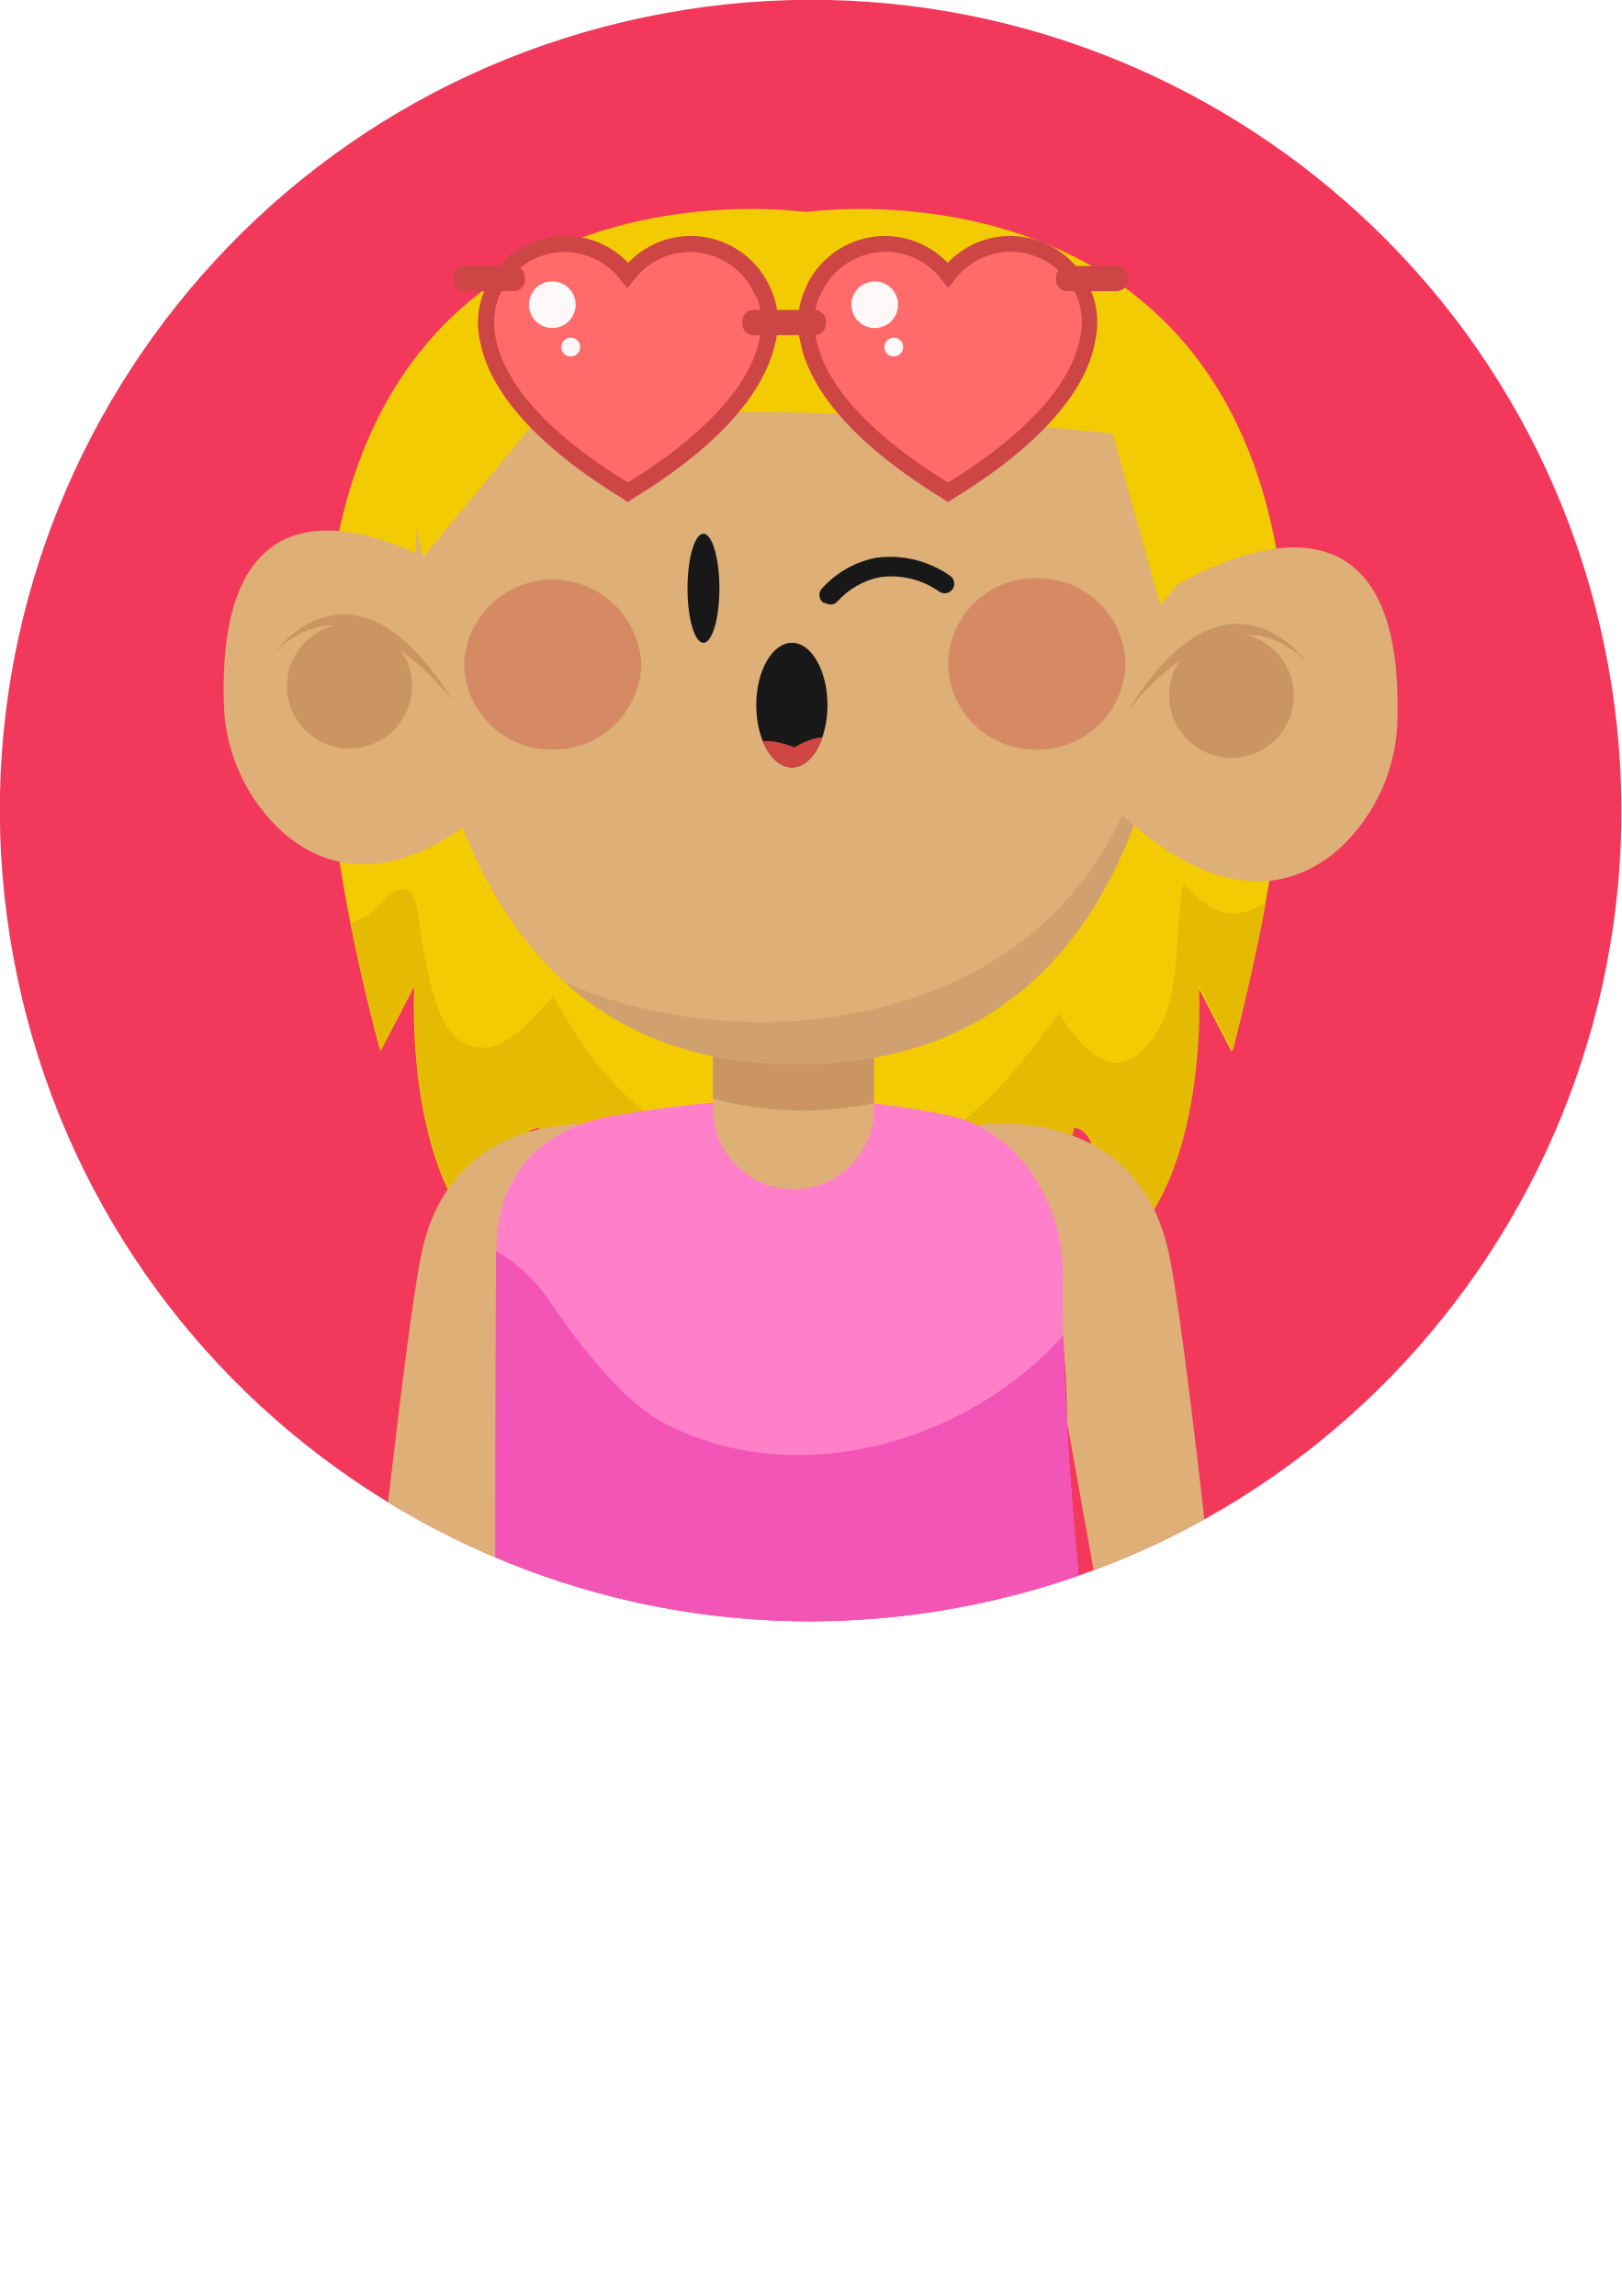
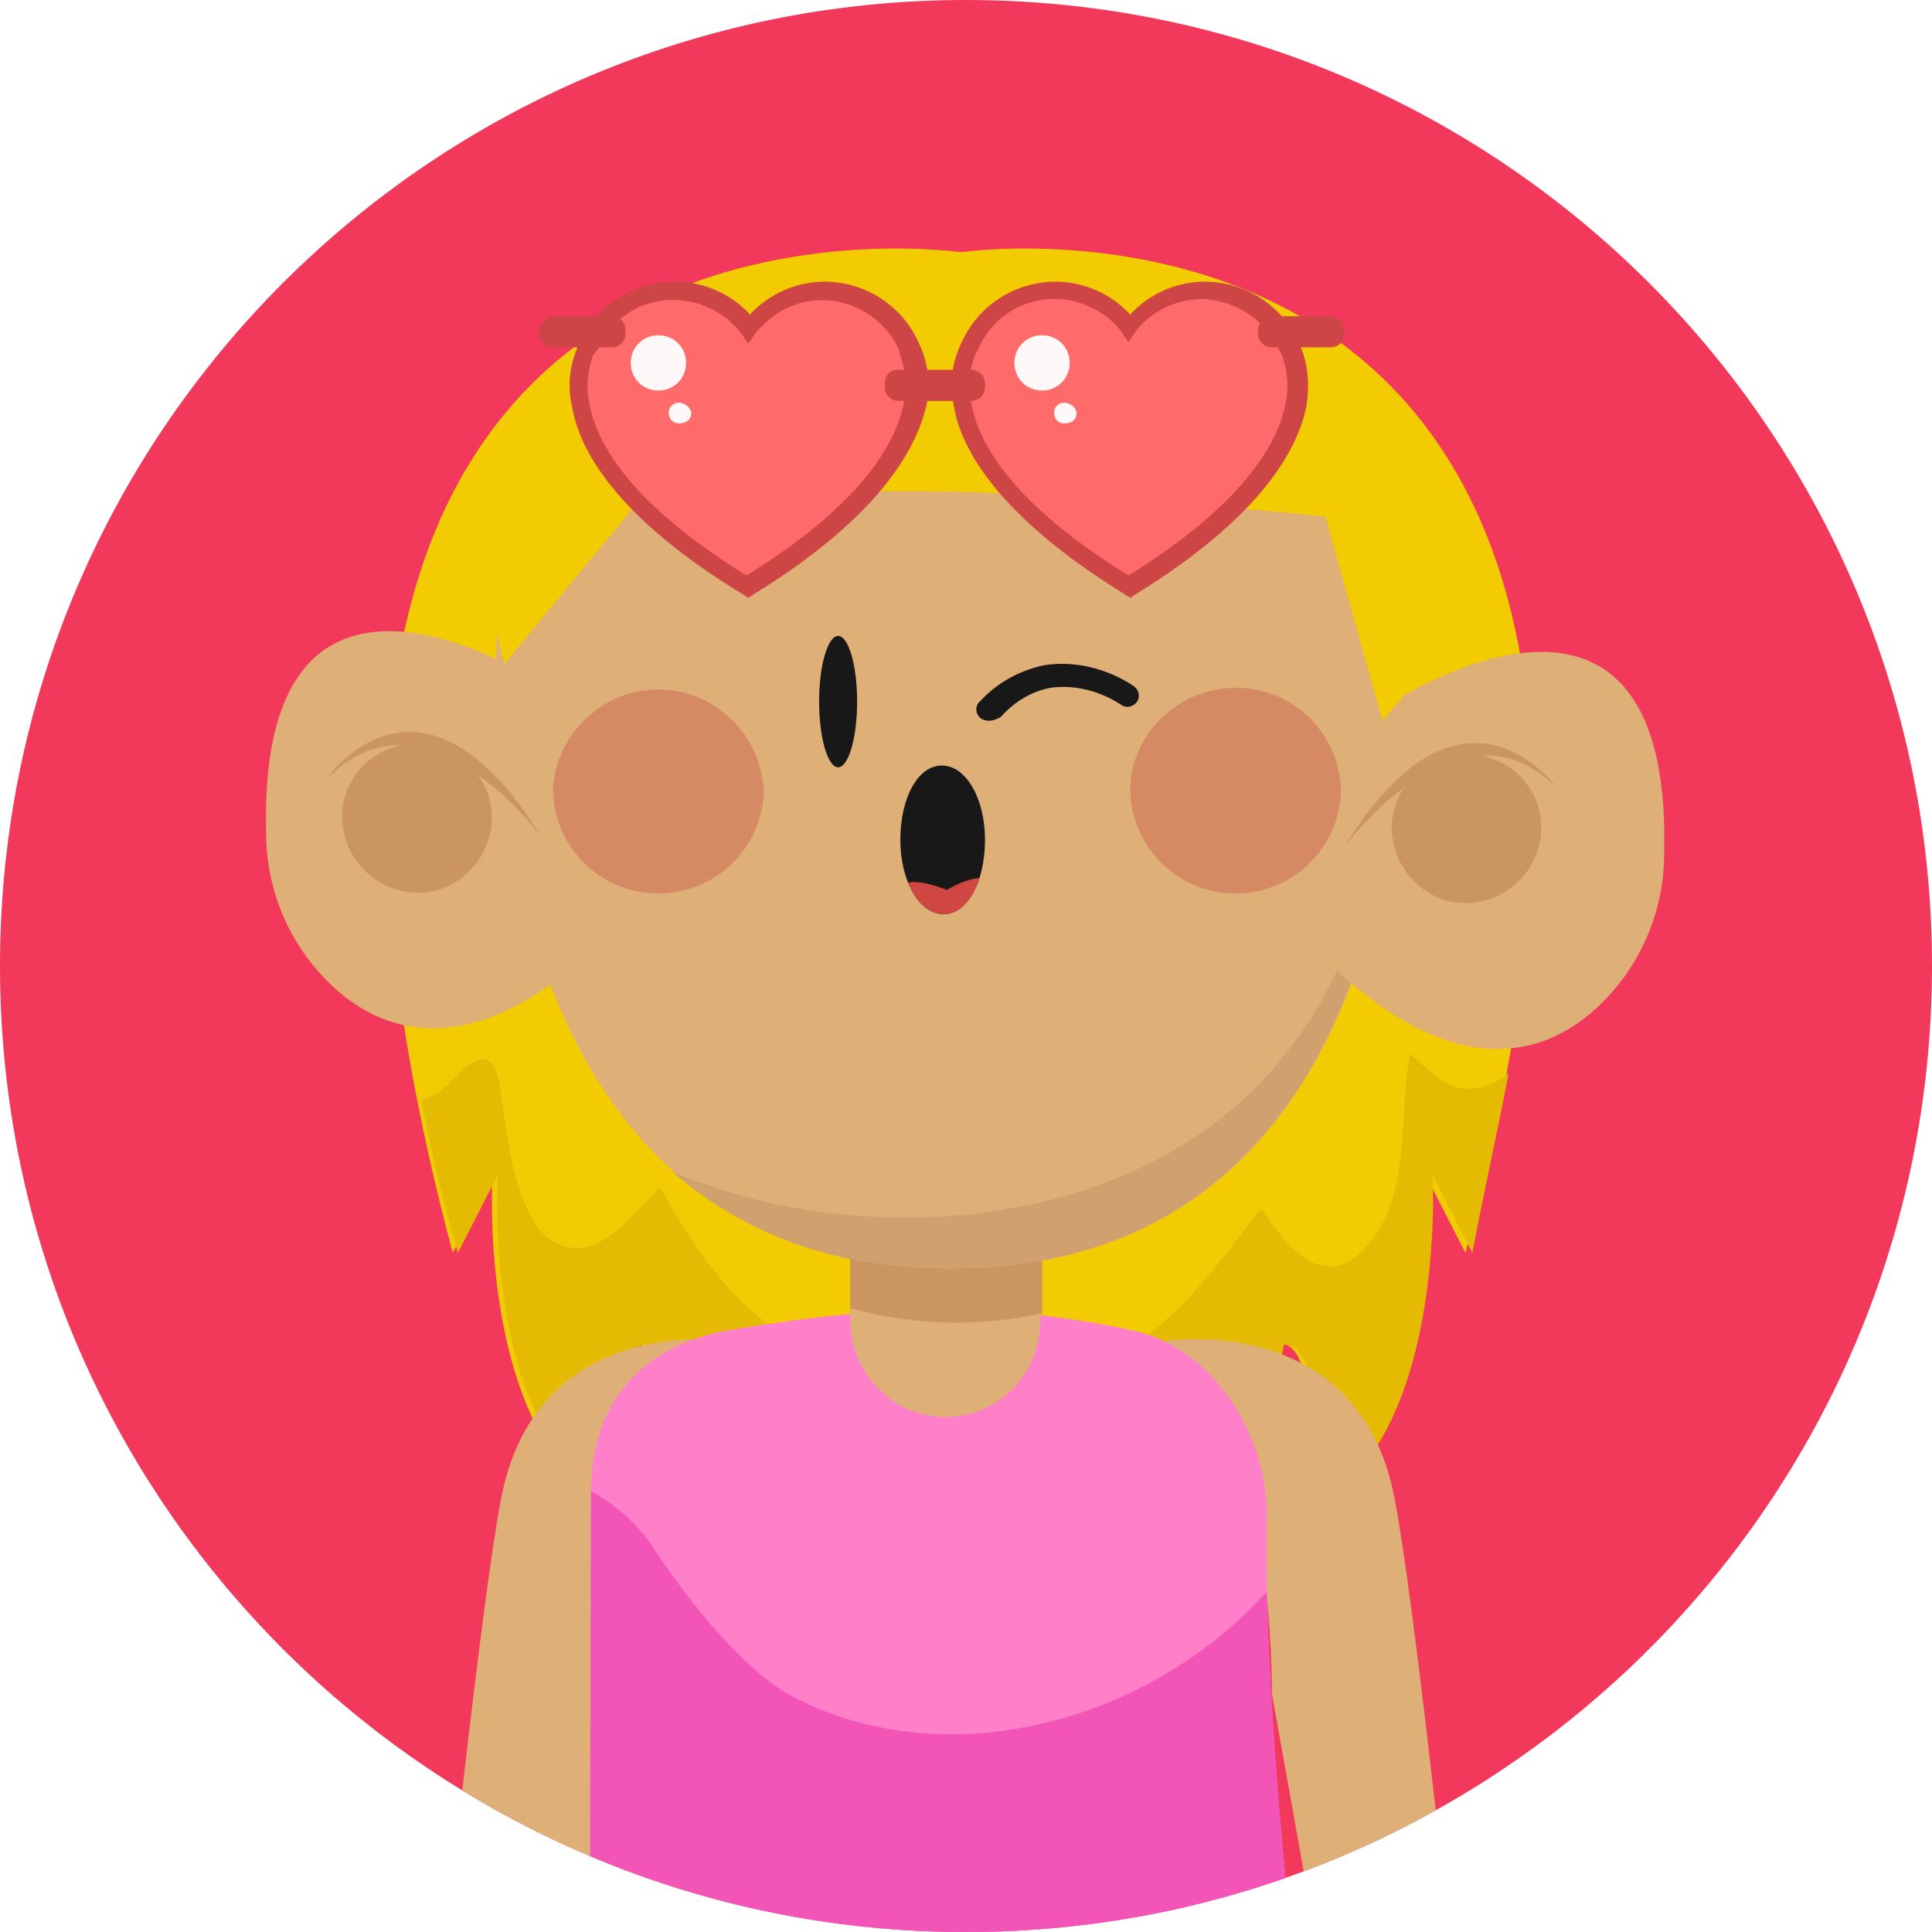
- <svg xmlns="http://www.w3.org/2000/svg" viewBox="0 0 111.78 158.31">
-   <defs>
-     <style>.cls-1{fill:none;}.cls-2{clip-path:url(#clip-path);}.cls-3{fill:#f2395b;}.cls-4{fill:#f2cb03;}.cls-5{fill:#e5ba03;}.cls-6{fill:#deaf76;}.cls-7{fill:#ff7fc9;}.cls-8{fill:#ca9561;}.cls-9{fill:#d0a16f;}.cls-10{fill:#d68a64;}.cls-11{fill:#f255b6;}.cls-12{fill:#181818;}.cls-13{clip-path:url(#clip-path-2);}.cls-14{fill:#d04642;}.cls-15{fill:#ff6b6b;}.cls-16{fill:#ce4545;}.cls-17{fill:#fff8f8;}</style>
-     <clipPath id="clip-path">
-       <circle class="cls-1" cx="55.89" cy="55.89" r="55.89" transform="translate(-10.3 12.69) rotate(-11.87)" />
-     </clipPath>
-     <clipPath id="clip-path-2">
-       <path class="cls-1" d="M52.14,48.62c0,2.37,1.1,4.29,2.46,4.29s2.45-1.92,2.45-4.29-1.1-4.3-2.45-4.3S52.14,46.25,52.14,48.62Z" />
-     </clipPath>
-   </defs>
-   <g id="Layer_2" data-name="Layer 2">
+ <svg xmlns="http://www.w3.org/2000/svg" xmlns:xlink="http://www.w3.org/1999/xlink" version="1.1" id="Layer_1" x="0px" y="0px" viewBox="0 0 111.8 111.8" style="enable-background:new 0 0 111.8 111.8;" xml:space="preserve">
+   <style type="text/css">
+ 	.st0{clip-path:url(#SVGID_2_);}
+ 	.st1{fill:#F2395B;}
+ 	.st2{fill:#F2CB03;}
+ 	.st3{fill:#E5BA03;}
+ 	.st4{fill:#DEAF76;}
+ 	.st5{fill:#FF7FC9;}
+ 	.st6{fill:#CA9561;}
+ 	.st7{fill:#D0A16F;}
+ 	.st8{fill:#D68A64;}
+ 	.st9{fill:#F255B6;}
+ 	.st10{fill:#181818;}
+ 	.st11{clip-path:url(#SVGID_4_);}
+ 	.st12{fill:#D04642;}
+ 	.st13{fill:#FF6B6B;}
+ 	.st14{fill:#CE4545;}
+ 	.st15{fill:#FFF8F8;}
+ </style>
+   <g>
    <g id="OBJECTS">
-       <g class="cls-2">
-         <circle class="cls-3" cx="55.89" cy="55.89" r="55.89" transform="translate(-10.3 12.69) rotate(-11.87)" />
-         <path class="cls-4" d="M55.56,14.62C55,14.55,9,8.08,26.22,72.48L28.56,68s-.95,15.94,7.59,19.55c0,0-2.09-9.62,1-9.77A22.18,22.18,0,0,0,54.63,95.4H56.5A22.18,22.18,0,0,0,74,77.75c3,.15.94,9.77.94,9.77C83.51,83.91,82.57,68,82.57,68l2.34,4.51C102.17,8.08,56.09,14.55,55.56,14.62Z" />
-         <path class="cls-5" d="M87.3,62.1a3.44,3.44,0,0,1-2.5.88c-1.33-.11-2.24-1.15-3.21-2-.73,3.63.06,8.16-2.47,11.1-2.39,2.77-4.69.11-6.09-2.19-2.46,3.15-4.81,6.58-8.44,8.49s-8,1.84-12.05,1.37c-7.23-.83-11.07-5-14.39-11.05-1.38,1.44-3.09,3.69-5.13,3.53s-2.74-2.34-3.21-3.9a35.43,35.43,0,0,1-.83-4.2c-.21-1.17-.21-3.32-1.64-2.73-.74.31-1.35,1.32-2.08,1.76a4.86,4.86,0,0,1-1.05.46c.55,2.78,1.23,5.71,2.06,8.81l2.34-4.52s-.95,15.94,7.59,19.56c0,0-2.09-9.62.95-9.78A22.18,22.18,0,0,0,54.67,95.35h1.88A22.16,22.16,0,0,0,74.07,77.7c3,.16,1,9.78,1,9.78,8.54-3.62,7.6-19.56,7.6-19.56L85,72.44C85.94,68.76,86.71,65.33,87.3,62.1Z" />
-         <path class="cls-6" d="M67.38,77.58s11.15-1.77,13.27,9.14,7.72,69.92,7.72,69.92l-4,1.67L73.56,98S73.84,81.68,67.38,77.58Z" />
-         <path class="cls-6" d="M42.25,77.58S31.09,75.81,29,86.72s-7.72,69.92-7.72,69.92l4,1.67L36.07,98S35.79,81.68,42.25,77.58Z" />
-         <path class="cls-7" d="M42.56,76.88c5.66-.89,13.39-2,23,.07,4.6,1,7.77,6.08,7.71,10.79-.15,10.43,1.59,28.12,2.69,32.74,2.2,9.17-8.85,12.17-20.87,11.54S34.4,132,34.23,120.79c-.16-10.16,0-13.6,0-34.53C34.18,81,37.34,77.71,42.56,76.88Z" />
-         <path class="cls-6" d="M54.71,82h0a5.56,5.56,0,0,0,5.55-5.55V68.67A2.24,2.24,0,0,0,58,66.43H51.39a2.23,2.23,0,0,0-2.23,2.24v7.81A5.55,5.55,0,0,0,54.71,82Z" />
-         <path class="cls-8" d="M49.16,75.75v-5.6h11.1v5.91A23.94,23.94,0,0,1,49.16,75.75Z" />
-         <path class="cls-6" d="M81.09,36.87s2.55,36.66-26.28,36.49S28.75,35.54,28.75,35.54,28.59,19,57.42,18.34A23.68,23.68,0,0,1,77.61,28.45,21.7,21.7,0,0,1,81.09,36.87Z" />
-         <path class="cls-9" d="M70.8,64.63c6.13-4.86,9.08-12.49,9.23-20.08A70.32,70.32,0,0,0,78.29,29.9a17.07,17.07,0,0,1,2.82,7s2.54,36.66-26.28,36.49c-7,0-12.1-2.27-15.87-5.62C49.12,72.12,62.39,71.31,70.8,64.63Z" />
-         <path class="cls-6" d="M80.35,40.82s16.46-11,16,8.63a12.44,12.44,0,0,1-4.08,9.13c-3.35,2.9-9,4.26-17.23-4.7Z" />
-         <path class="cls-8" d="M89.14,48.72a4.3,4.3,0,1,1-3.48-5A4.32,4.32,0,0,1,89.14,48.72Z" />
-         <path class="cls-8" d="M77.75,49.05s6.7-9.07,12.31-3.42C90.06,45.63,84.58,37.89,77.75,49.05Z" />
-         <path class="cls-6" d="M31.43,39.65s-16.47-11-16,8.63a12.42,12.42,0,0,0,4.08,9.12c3.34,2.91,9,4.27,17.23-4.69Z" />
-         <path class="cls-8" d="M19.85,48.06a4.31,4.31,0,1,0,3.49-5A4.33,4.33,0,0,0,19.85,48.06Z" />
-         <path class="cls-8" d="M31.25,48.38S24.55,39.31,18.94,45C18.94,45,24.41,37.23,31.25,48.38Z" />
-         <path class="cls-10" d="M65.37,45.61a6,6,0,0,0,5.93,6.07,6.05,6.05,0,0,0,6.29-5.75,6,6,0,0,0-5.93-6.06,6,6,0,0,0-6.29,5.74" />
-         <path class="cls-10" d="M32,45.61a6,6,0,0,0,5.93,6.07,6.06,6.06,0,0,0,6.29-5.75A6.12,6.12,0,0,0,32,45.61" />
-         <path class="cls-11" d="M73.31,92.08C66.72,99.46,55,102.87,45.86,98.17c-3-1.55-6.25-5.89-8-8.5a11.06,11.06,0,0,0-3.66-3.41h0s-.13,24.37,0,34.53C34.4,132,43.08,131.39,55.1,132S78.17,129.65,76,120.48C75,116.45,73.57,102.5,73.31,92.08Z" />
-         <path class="cls-12" d="M47.4,40.56c0,2.08.49,3.76,1.1,3.76s1.1-1.68,1.1-3.76-.5-3.76-1.1-3.76S47.4,38.48,47.4,40.56Z" />
-         <path class="cls-12" d="M56.8,41.58a.65.65,0,0,1-.13-1,6.74,6.74,0,0,1,3.67-2.11,7.15,7.15,0,0,1,5.16,1.23.66.66,0,0,1,.17.93l0,0a.66.66,0,0,1-.9.17,5.74,5.74,0,0,0-4.13-1,5.36,5.36,0,0,0-2.91,1.68.65.65,0,0,1-.84.09Z" />
-         <path class="cls-12" d="M52.14,48.62c0,2.37,1.1,4.29,2.46,4.29s2.45-1.92,2.45-4.29-1.1-4.3-2.45-4.3S52.14,46.25,52.14,48.62Z" />
-         <g class="cls-13">
-           <path class="cls-14" d="M51.78,52.14s-.34-1.87,3-.61c0,0,2.57-1.68,3.46.17C58.23,51.7,55.79,54.27,51.78,52.14Z" />
+       <g>
+         <defs>
+           <circle id="SVGID_1_" cx="55.9" cy="55.9" r="55.9" />
+         </defs>
+         <clipPath id="SVGID_2_">
+           <use xlink:href="#SVGID_1_" style="overflow:visible;" />
+         </clipPath>
+         <g class="st0">
+           <circle class="st1" cx="55.9" cy="55.9" r="55.9" />
+           <path class="st2" d="M55.6,14.6C55,14.5,9,8.1,26.2,72.5l2.3-4.5c0,0-1,15.9,7.6,19.6c0,0-2.1-9.6,1-9.8      c1.7,8.9,8.6,15.9,17.5,17.6h1.9c8.9-1.8,15.8-8.7,17.5-17.7c3,0.2,0.9,9.8,0.9,9.8c8.6-3.6,7.6-19.5,7.6-19.5l2.3,4.5      C102.2,8.1,56.1,14.5,55.6,14.6z" />
+           <path class="st3" d="M87.3,62.1c-0.7,0.6-1.6,0.9-2.5,0.9c-1.3-0.1-2.2-1.2-3.2-2c-0.7,3.6,0.1,8.2-2.5,11.1      c-2.4,2.8-4.7,0.1-6.1-2.2c-2.5,3.2-4.8,6.6-8.4,8.5s-8,1.8-12,1.4c-7.2-0.8-11.1-5-14.4-11.1c-1.4,1.4-3.1,3.7-5.1,3.5      s-2.7-2.3-3.2-3.9c-0.4-1.4-0.6-2.8-0.8-4.2c-0.2-1.2-0.2-3.3-1.6-2.7c-0.7,0.3-1.4,1.3-2.1,1.8c-0.3,0.2-0.7,0.3-1,0.5      c0.5,2.8,1.2,5.7,2.1,8.8l2.3-4.5c0,0-1,15.9,7.6,19.6c0,0-2.1-9.6,1-9.8c1.7,8.9,8.6,15.9,17.5,17.7h1.9      c8.9-1.7,15.8-8.7,17.5-17.7c3,0.2,1,9.8,1,9.8c8.5-3.6,7.6-19.6,7.6-19.6l2.3,4.5C85.9,68.8,86.7,65.3,87.3,62.1z" />
+           <path class="st4" d="M67.4,77.6c0,0,11.2-1.8,13.3,9.1s7.7,69.9,7.7,69.9l-4,1.7L73.6,98C73.6,98,73.8,81.7,67.4,77.6z" />
+           <path class="st4" d="M42.3,77.6c0,0-11.2-1.8-13.3,9.1s-7.7,69.9-7.7,69.9l4,1.7L36.1,98C36.1,98,35.8,81.7,42.3,77.6z" />
+           <path class="st5" d="M42.6,76.9c5.7-0.9,13.4-2,23,0.1c4.6,1,7.8,6.1,7.7,10.8c-0.2,10.4,1.6,28.1,2.7,32.7      c2.2,9.2-8.8,12.2-20.9,11.5s-20.7,0-20.9-11.2c-0.2-10.2,0-13.6,0-34.5C34.2,81,37.3,77.7,42.6,76.9z" />
+           <path class="st4" d="M54.7,82L54.7,82c3.1,0,5.5-2.5,5.5-5.6v-7.8c0-1.2-1-2.2-2.2-2.2c0,0,0,0,0,0h-6.6c-1.2,0-2.2,1-2.2,2.2      c0,0,0,0,0,0v7.8C49.2,79.5,51.7,82,54.7,82z" />
+           <path class="st6" d="M49.2,75.7v-5.6h11.1v5.9C56.6,76.8,52.8,76.7,49.2,75.7z" />
+           <path class="st4" d="M81.1,36.9c0,0,2.6,36.7-26.3,36.5S28.8,35.5,28.8,35.5S28.6,19,57.4,18.3c8-0.3,15.6,3.5,20.2,10.1      C79.4,31,80.5,33.8,81.1,36.9z" />
+           <path class="st7" d="M70.8,64.6c6.1-4.9,9.1-12.5,9.2-20.1c-0.1-4.9-0.6-9.8-1.7-14.6c1.5,2.1,2.4,4.5,2.8,7      c0,0,2.5,36.7-26.3,36.5c-7,0-12.1-2.3-15.9-5.6C49.1,72.1,62.4,71.3,70.8,64.6z" />
+           <path class="st4" d="M80.3,40.8c0,0,16.5-11,16,8.6c0,3.5-1.5,6.8-4.1,9.1c-3.3,2.9-9,4.3-17.2-4.7L80.3,40.8z" />
+           <path class="st6" d="M89.1,48.7c-0.4,2.3-2.7,3.9-5,3.5c-2.3-0.4-3.9-2.7-3.5-5c0.4-2.3,2.6-3.9,5-3.5      C88,44.1,89.6,46.4,89.1,48.7z" />
+           <path class="st6" d="M77.8,49c0,0,6.7-9.1,12.3-3.4C90.1,45.6,84.6,37.9,77.8,49z" />
+           <path class="st4" d="M31.4,39.6c0,0-16.5-11-16,8.6c0,3.5,1.5,6.8,4.1,9.1c3.3,2.9,9,4.3,17.2-4.7L31.4,39.6z" />
+           <path class="st6" d="M19.9,48.1c0.4,2.3,2.7,3.9,5,3.5s3.9-2.7,3.5-5c-0.4-2.3-2.7-3.9-5-3.5C21,43.5,19.4,45.7,19.9,48.1z" />
+           <path class="st6" d="M31.3,48.4c0,0-6.7-9.1-12.3-3.4C18.9,45,24.4,37.2,31.3,48.4z" />
+           <path class="st8" d="M65.4,45.6c0,3.3,2.6,6,5.9,6.1c0,0,0,0,0,0c3.3,0.1,6.1-2.4,6.3-5.8c0-3.3-2.6-6-5.9-6.1      C68.4,39.7,65.5,42.3,65.4,45.6C65.4,45.6,65.4,45.6,65.4,45.6" />
+           <path class="st8" d="M32,45.6c0,3.3,2.6,6,5.9,6.1c0,0,0,0,0,0c3.3,0.1,6.1-2.4,6.3-5.8c-0.1-3.4-2.9-6.1-6.3-6      C34.8,40,32.2,42.5,32,45.6" />
+           <path class="st9" d="M73.3,92.1c-6.6,7.4-18.3,10.8-27.4,6.1c-3-1.6-6.3-5.9-8-8.5c-0.9-1.4-2.2-2.6-3.7-3.4l0,0      c0,0-0.1,24.4,0,34.5c0.2,11.2,8.9,10.6,20.9,11.2s23.1-2.4,20.9-11.5C75,116.4,73.6,102.5,73.3,92.1z" />
+           <path class="st10" d="M47.4,40.6c0,2.1,0.5,3.8,1.1,3.8s1.1-1.7,1.1-3.8s-0.5-3.8-1.1-3.8S47.4,38.5,47.4,40.6z" />
+           <path class="st10" d="M56.8,41.6c-0.3-0.2-0.4-0.6-0.2-0.9c0,0,0.1-0.1,0.1-0.1c1-1.1,2.3-1.8,3.7-2.1c1.8-0.3,3.7,0.2,5.2,1.2      c0.3,0.2,0.4,0.6,0.2,0.9c0,0,0,0,0,0l0,0c-0.2,0.3-0.6,0.4-0.9,0.2c-1.2-0.8-2.7-1.2-4.1-1c-1.1,0.2-2.1,0.8-2.9,1.7      C57.5,41.7,57.2,41.8,56.8,41.6L56.8,41.6z" />
+           <path class="st10" d="M52.1,48.6c0,2.4,1.1,4.3,2.5,4.3S57,51,57,48.6s-1.1-4.3-2.5-4.3S52.1,46.2,52.1,48.6z" />
+           <g>
+             <defs>
+               <path id="SVGID_3_" d="M52.1,48.6c0,2.4,1.1,4.3,2.5,4.3S57,51,57,48.6s-1.1-4.3-2.5-4.3S52.1,46.2,52.1,48.6z" />
+             </defs>
+             <clipPath id="SVGID_4_">
+               <use xlink:href="#SVGID_3_" style="overflow:visible;" />
+             </clipPath>
+             <g class="st11">
+               <path class="st12" d="M51.8,52.1c0,0-0.3-1.9,3-0.6c0,0,2.6-1.7,3.5,0.2C58.2,51.7,55.8,54.3,51.8,52.1z" />
+             </g>
+           </g>
+           <path class="st2" d="M81.2,40.3L80,41.7l-3.3-11.8c0,0-25.3-2.8-36.5-0.7L39,26.5l-0.9,3.4l-1.3-0.7l-7.6,9.2      c0,0-8.4-24.9,27.3-23.8S81.2,40.3,81.2,40.3z" />
+           <path class="st13" d="M52.5,20L52.5,20c-1.3-2.7-4.5-3.9-7.2-2.7c-0.8,0.4-1.5,0.9-2.1,1.7c-1.8-2.4-5.2-2.9-7.6-1.1      C35,18.4,34.4,19.2,34,20l0,0c-0.5,1-0.6,2.2-0.4,3.4l0,0c0.5,2.5,2.6,6.3,9.7,10.6l0,0c7.1-4.3,9.2-8,9.7-10.6l0,0      C53.2,22.2,53.1,21,52.5,20z" />
+           <path class="st14" d="M43.6,34.4l-0.3,0.2L43,34.4c-7.4-4.5-9.5-8.4-9.9-10.9c-0.3-1.3-0.1-2.6,0.5-3.8v0c1-2.1,3.1-3.4,5.5-3.4      c1.6,0,3.2,0.7,4.3,1.9c1.1-1.2,2.7-1.9,4.3-1.9c2.3,0,4.4,1.3,5.4,3.4l0,0c0.6,1.2,0.8,2.5,0.5,3.8C53,26,50.9,29.9,43.6,34.4z       M34.3,20.6c-0.3,0.9-0.4,1.8-0.2,2.7c0.4,2.3,2.3,5.8,9.1,10c6.8-4.2,8.7-7.8,9.1-10c0.2-0.9,0.1-1.8-0.2-2.7l0,0L52,20.2      c-1.1-2.4-4-3.5-6.4-2.4c-0.7,0.3-1.4,0.9-1.9,1.5l-0.4,0.6l-0.4-0.6c-1.6-2.1-4.7-2.6-6.8-1c-0.7,0.5-1.2,1.1-1.5,1.9      L34.3,20.6L34.3,20.6z" />
+           <path class="st13" d="M74.6,20L74.6,20c-1.3-2.7-4.5-3.9-7.2-2.7c-0.8,0.4-1.5,0.9-2.1,1.7c-1.8-2.4-5.2-2.9-7.6-1.1      c-0.7,0.5-1.3,1.2-1.7,2.1l0,0c-0.5,1-0.7,2.2-0.4,3.4l0,0c0.5,2.5,2.6,6.3,9.7,10.6l0,0c7.1-4.3,9.2-8,9.7-10.6l0,0      C75.3,22.2,75.1,21,74.6,20z" />
+           <path class="st14" d="M65.7,34.4l-0.3,0.2l-0.3-0.2c-7.3-4.5-9.5-8.4-9.9-10.9c-0.3-1.3-0.1-2.6,0.5-3.8v0      c1-2.1,3.1-3.4,5.4-3.4c1.6,0,3.2,0.7,4.3,1.9c1.1-1.2,2.7-1.9,4.3-1.9c2.3,0,4.4,1.3,5.4,3.4l0,0c0.6,1.2,0.7,2.5,0.5,3.8      C75.1,26,73,29.9,65.7,34.4z M56.4,20.6c-0.3,0.9-0.4,1.8-0.2,2.7c0.4,2.3,2.3,5.8,9.1,10c6.8-4.2,8.7-7.8,9.1-10      c0.2-0.9,0.1-1.8-0.2-2.7l0,0l-0.2-0.4c-0.8-1.7-2.5-2.8-4.4-2.9c-1.5,0-3,0.7-3.9,1.9l-0.4,0.6l-0.4-0.6      c-0.9-1.2-2.4-1.9-3.9-1.9c-1.9,0-3.6,1.1-4.4,2.9L56.4,20.6L56.4,20.6z" />
+           <path class="st14" d="M52,21.4h4.2c0.4,0,0.8,0.3,0.8,0.8v0.2c0,0.4-0.3,0.8-0.8,0.8H52c-0.4,0-0.8-0.3-0.8-0.8v-0.2      C51.2,21.7,51.5,21.4,52,21.4z" />
+           <path class="st14" d="M73.6,18.3H77c0.4,0,0.8,0.3,0.8,0.8v0.2c0,0.4-0.3,0.8-0.8,0.8h-3.4c-0.4,0-0.8-0.3-0.8-0.8v-0.2      C72.8,18.7,73.2,18.3,73.6,18.3z" />
+           <path class="st14" d="M32,18.3h3.4c0.4,0,0.8,0.3,0.8,0.8v0.2c0,0.4-0.3,0.8-0.8,0.8H32c-0.4,0-0.8-0.3-0.8-0.8v-0.2      C31.3,18.7,31.6,18.3,32,18.3z" />
+           <path class="st15" d="M39.7,21c0,0.9-0.7,1.6-1.6,1.6c-0.9,0-1.6-0.7-1.6-1.6c0-0.9,0.7-1.6,1.6-1.6c0,0,0,0,0,0      C39,19.4,39.7,20.1,39.7,21z" />
+           <path class="st15" d="M40,23.9c0,0.4-0.3,0.6-0.7,0.6c-0.4,0-0.6-0.3-0.6-0.6c0-0.4,0.3-0.6,0.6-0.6S40,23.6,40,23.9      C40,23.9,40,23.9,40,23.9z" />
+           <path class="st15" d="M61.9,21c0,0.9-0.7,1.6-1.6,1.6c-0.9,0-1.6-0.7-1.6-1.6c0-0.9,0.7-1.6,1.6-1.6c0,0,0,0,0,0      C61.2,19.4,61.9,20.1,61.9,21z" />
+           <path class="st15" d="M62.3,23.9c0,0.4-0.3,0.6-0.7,0.6c-0.4,0-0.6-0.3-0.6-0.6c0-0.4,0.3-0.6,0.6-0.6S62.3,23.6,62.3,23.9      C62.3,23.9,62.3,23.9,62.3,23.9z" />
        </g>
-         <path class="cls-4" d="M81.16,40.33,80,41.73,76.71,29.9s-25.28-2.8-36.53-.72L39,26.55l-.88,3.35-1.31-.72L29.19,38.4S20.83,13.53,56.5,14.65,81.16,40.33,81.16,40.33Z" />
-         <path class="cls-15" d="M52.55,20h0a5.43,5.43,0,0,0-9.26-1A5.42,5.42,0,0,0,34,20h0a5.09,5.09,0,0,0-.39,3.37v0c.47,2.52,2.58,6.25,9.66,10.56h0c7.09-4.31,9.2-8,9.66-10.56v0A5,5,0,0,0,52.55,20Z" />
-         <path class="cls-16" d="M43.57,34.42l-.29.21L43,34.42c-7.36-4.48-9.45-8.41-9.91-10.93a5.7,5.7,0,0,1,.46-3.79l0-.05A6,6,0,0,1,39,16.27a5.92,5.92,0,0,1,4.31,1.86,5.92,5.92,0,0,1,4.32-1.86,6,6,0,0,1,5.4,3.4l0,0a5.63,5.63,0,0,1,.47,3.77C53,26,50.93,29.94,43.57,34.42ZM34.35,20.59a5,5,0,0,0-.18,2.68c.42,2.28,2.34,5.84,9.11,10,6.77-4.19,8.7-7.75,9.11-10a4.94,4.94,0,0,0-.18-2.7h0L52,20.23a4.86,4.86,0,0,0-8.31-.91l-.44.57-.44-.57a4.86,4.86,0,0,0-8.31.91l-.17.36Z" />
-         <path class="cls-15" d="M74.63,20h0a5.42,5.42,0,0,0-9.25-1,5.43,5.43,0,0,0-9.26,1h0a5,5,0,0,0-.4,3.37v0c.46,2.52,2.57,6.25,9.65,10.56h0c7.08-4.31,9.19-8,9.65-10.56v0A5,5,0,0,0,74.63,20Z" />
-         <path class="cls-16" d="M65.66,34.42l-.29.21-.3-.21c-7.35-4.48-9.45-8.41-9.91-10.93a5.6,5.6,0,0,1,.47-3.79l0-.05a6,6,0,0,1,5.39-3.38,6,6,0,0,1,4.32,1.86,5.92,5.92,0,0,1,4.31-1.86,6,6,0,0,1,5.4,3.4l0,0a5.7,5.7,0,0,1,.47,3.77C75.11,26,73,29.94,65.66,34.42ZM56.43,20.59a5,5,0,0,0-.18,2.68c.42,2.28,2.34,5.84,9.12,10,6.77-4.19,8.69-7.75,9.11-10a5,5,0,0,0-.18-2.7h0l-.17-.36a4.92,4.92,0,0,0-4.44-2.85,4.85,4.85,0,0,0-3.87,1.94l-.44.57-.44-.57a4.88,4.88,0,0,0-3.88-1.94,4.93,4.93,0,0,0-4.44,2.85l-.16.36Z" />
-         <rect class="cls-16" x="51.18" y="21.37" width="5.76" height="1.74" rx="0.78" />
-         <rect class="cls-16" x="72.81" y="18.34" width="4.94" height="1.74" rx="0.78" />
-         <rect class="cls-16" x="31.25" y="18.34" width="4.94" height="1.74" rx="0.78" />
-         <path class="cls-17" d="M39.69,21a1.61,1.61,0,1,1-1.61-1.6A1.61,1.61,0,0,1,39.69,21Z" />
-         <path class="cls-17" d="M40,23.93a.65.65,0,1,1-.65-.65A.65.65,0,0,1,40,23.93Z" />
-         <path class="cls-17" d="M61.92,21a1.61,1.61,0,1,1-1.61-1.6A1.61,1.61,0,0,1,61.92,21Z" />
-         <path class="cls-17" d="M62.27,23.93a.65.65,0,1,1-.65-.65A.65.65,0,0,1,62.27,23.93Z" />
      </g>
    </g>
  </g>
</svg>
